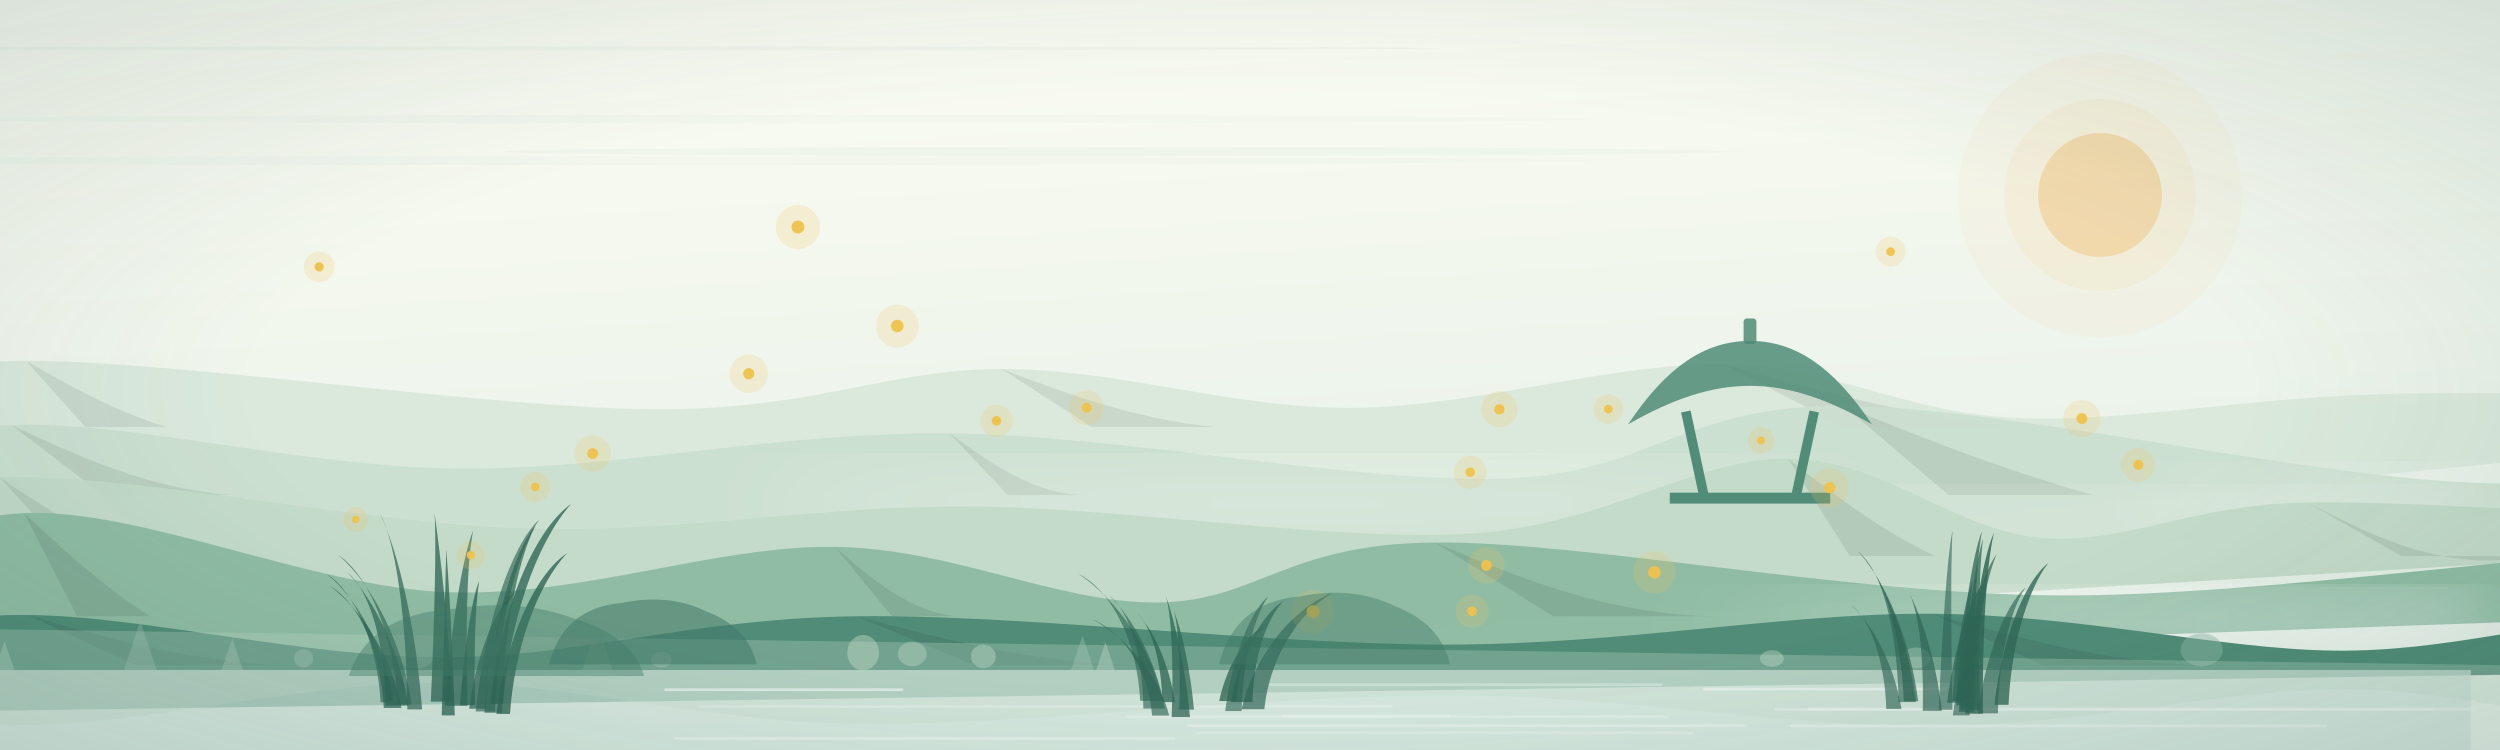
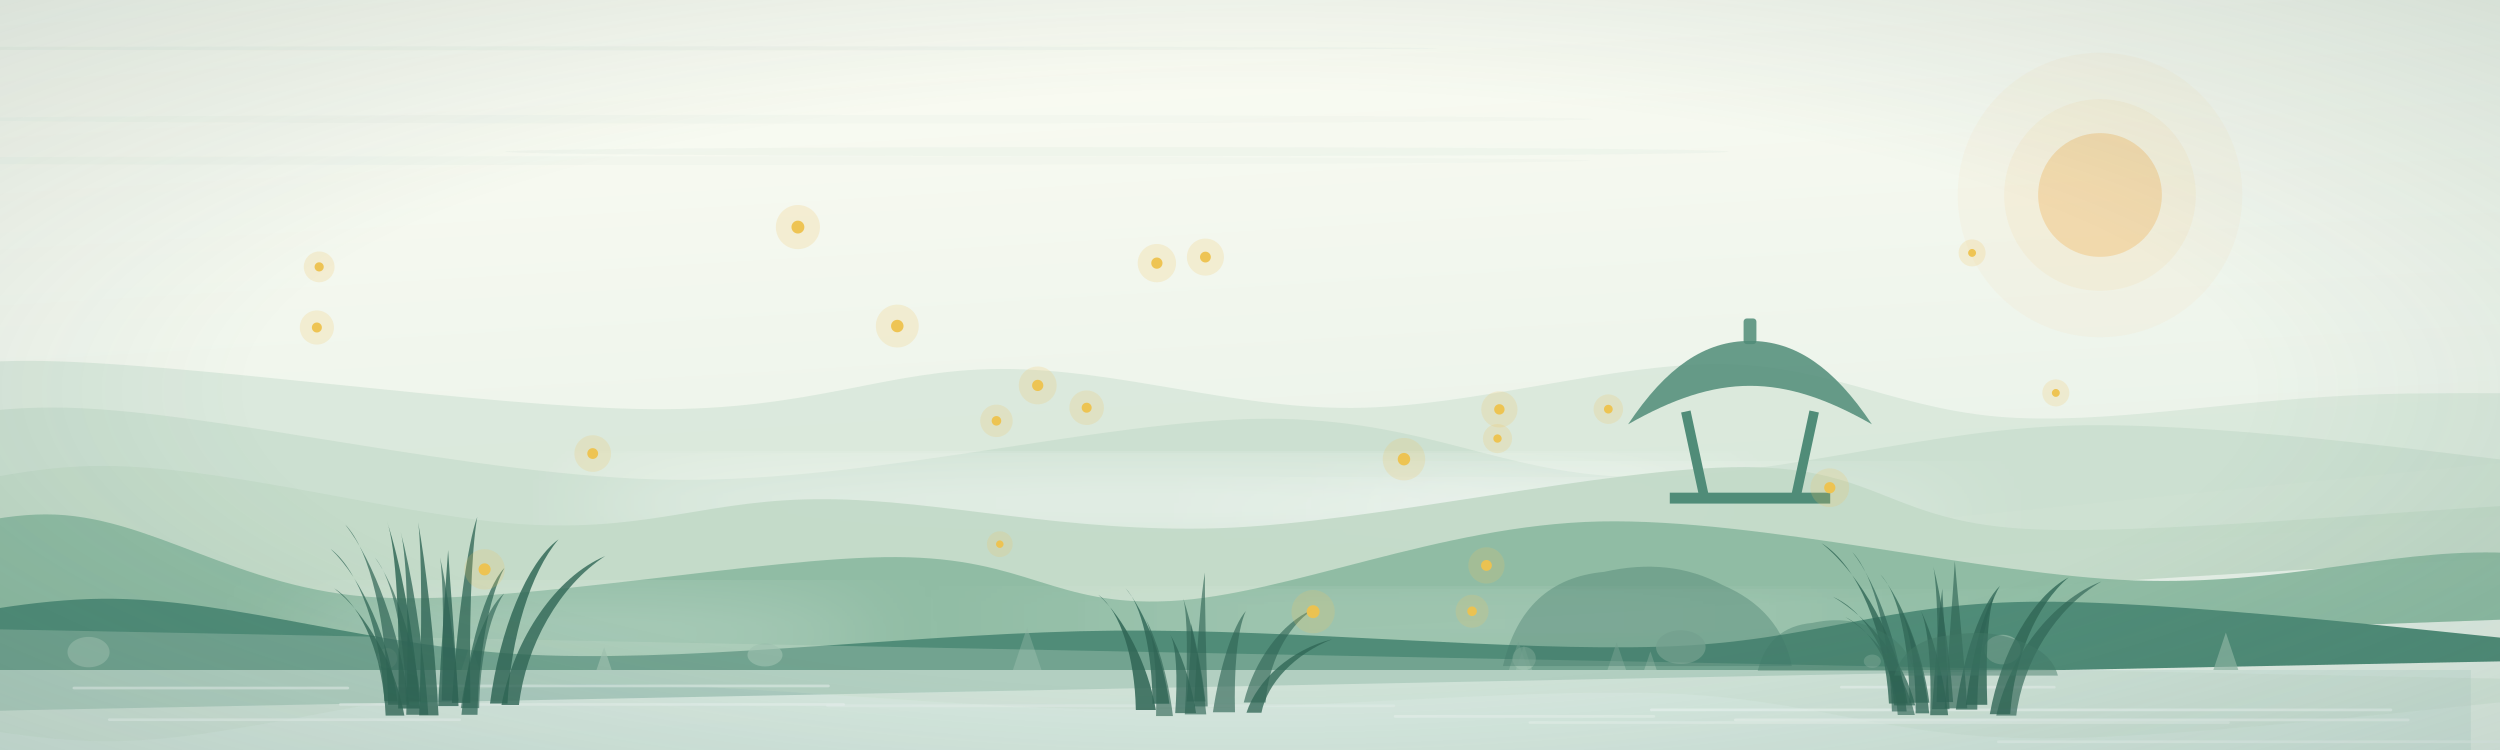
<svg xmlns="http://www.w3.org/2000/svg" viewBox="0 0 1200 360" width="1200" height="360" role="img">
  <defs>
    <linearGradient id="sky" x1="0" y1="0" x2="0.2" y2="1">
      <stop offset="0" stop-color="#FDFDF4" />
      <stop offset="1" stop-color="#E4EFE6" />
    </linearGradient>
    <filter id="soft" x="-40%" y="-70%" width="180%" height="240%">
      <feGaussianBlur stdDeviation="21.6" />
    </filter>
  </defs>
  <rect width="1200" height="360" fill="url(#sky)" />
  <ellipse cx="282.3" cy="77.1" rx="480.8" ry="2.1" fill="#b0cbc2" fill-opacity="0.06" />
  <ellipse cx="365.0" cy="57.2" rx="399.6" ry="2.1" fill="#b0cbc2" fill-opacity="0.07" />
  <ellipse cx="536.1" cy="72.8" rx="293.7" ry="2.2" fill="#b0cbc2" fill-opacity="0.10" />
  <ellipse cx="278.2" cy="23.2" rx="412.2" ry="1.0" fill="#b0cbc2" fill-opacity="0.10" />
  <circle cx="1008.0" cy="93.6" r="68.3" fill="#F2D19B" fill-opacity="0.10" />
  <circle cx="1008.0" cy="93.6" r="46.0" fill="#F2D19B" fill-opacity="0.16" />
  <circle cx="1008.0" cy="93.6" r="29.7" fill="#F2D19B" fill-opacity="0.72" />
  <path d="M-120.0,197.9 C-97.9,193.8 -59.6,173.4 12.5,173.2 C84.6,173.0 234.6,195.8 312.6,196.4 C390.7,197.1 424.7,177.2 480.8,177.1 C536.9,177.0 591.6,196.2 649.3,195.8 C707.1,195.4 774.2,174.0 827.3,174.8 C880.5,175.6 913.4,198.2 968.1,200.6 C1022.9,203.0 1080.3,189.9 1155.9,188.9 C1231.5,187.9 1394.5,191.2 1421.8,194.8 C1449.2,198.3 1337.0,207.7 1320.0,210.3 L0.0,341.1 L-120.0,341.1 Z" fill="#d6e6d9" fill-opacity="0.82" />
-   <path d="M12.5,173.2 C32.8,184.9 54.5,197.3 80.3,205.0 L41.0,205.0 Z" fill="#9eaea3" fill-opacity="0.28" />
-   <path d="M480.8,177.1 C511.7,188.8 544.6,201.2 583.6,205.0 L524.0,205.0 Z" fill="#9eaea3" fill-opacity="0.28" />
-   <path d="M827.3,174.8 C868.9,186.5 913.2,198.9 965.8,205.0 L885.5,205.0 Z" fill="#9eaea3" fill-opacity="0.28" />
-   <path d="M-120.0,239.7 C-99.1,233.8 -51.2,206.6 5.6,204.1 C62.3,201.7 145.5,224.3 220.5,224.9 C295.6,225.6 372.4,207.2 455.8,208.0 C539.3,208.8 649.8,231.9 721.4,229.7 C792.9,227.5 806.1,194.4 885.1,194.8 C964.2,195.2 1112.5,230.5 1195.7,232.0 C1278.9,233.5 1363.6,202.9 1384.3,203.9 C1405.0,205.0 1330.7,232.7 1320.0,238.4 L0.0,341.1 L-120.0,341.1 Z" fill="#cbdfcf" fill-opacity="0.90" />
-   <path d="M5.6,204.1 C36.9,218.7 70.3,234.2 110.0,237.6 L49.4,237.6 Z" fill="#96a99c" fill-opacity="0.31" />
-   <path d="M455.8,208.0 C475.8,222.6 497.0,238.0 522.3,237.6 L483.7,237.6 Z" fill="#96a99c" fill-opacity="0.31" />
-   <path d="M885.1,194.8 C921.0,209.4 959.2,224.9 1004.7,237.6 L935.3,237.6 Z" fill="#96a99c" fill-opacity="0.31" />
-   <path d="M1384.3,203.9 C1410.2,218.5 1437.9,234.0 1470.7,237.6 L1420.6,237.6 Z" fill="#96a99c" fill-opacity="0.31" />
-   <ellipse cx="1271.3" cy="241.7" rx="237.0" ry="8.5" fill="#FFFFFF" fill-opacity="0.64" filter="url(#soft)" />
-   <ellipse cx="1009.2" cy="247.9" rx="184.7" ry="6.4" fill="#FFFFFF" fill-opacity="0.66" filter="url(#soft)" />
-   <ellipse cx="1359.5" cy="246.9" rx="183.7" ry="8.2" fill="#FFFFFF" fill-opacity="0.43" filter="url(#soft)" />
-   <ellipse cx="622.4" cy="241.7" rx="255.3" ry="10.0" fill="#FFFFFF" fill-opacity="0.54" filter="url(#soft)" />
-   <path d="M-120.0,268.1 C-100.0,261.6 -62.1,231.6 -0.1,229.2 C61.8,226.8 174.2,251.3 251.7,253.7 C329.1,256.0 389.0,242.7 464.6,243.1 C540.1,243.5 639.4,260.0 705.1,256.2 C770.7,252.3 812.6,219.9 858.3,220.2 C904.1,220.5 937.9,254.6 979.5,258.1 C1021.0,261.6 1050.8,242.1 1107.4,241.2 C1164.0,240.3 1283.8,249.0 1319.2,252.7 C1354.6,256.4 1319.9,261.6 1320.0,263.4 L0.0,341.1 L-120.0,341.1 Z" fill="#C4DBC9" fill-opacity="0.95" />
-   <path d="M-0.1,229.2 C24.4,245.7 50.6,263.2 81.7,266.9 L34.2,266.9 Z" fill="#91a698" fill-opacity="0.32" />
-   <path d="M858.3,220.2 C879.5,236.7 902.0,254.2 928.8,266.9 L887.9,266.9 Z" fill="#91a698" fill-opacity="0.32" />
-   <path d="M1107.4,241.2 C1139.8,257.7 1174.3,275.2 1215.2,266.9 L1152.7,266.9 Z" fill="#91a698" fill-opacity="0.32" />
-   <path d="M-120.0,298.6 C-98.1,289.9 -44.0,248.7 11.6,246.3 C67.3,243.9 148.9,281.5 213.7,284.2 C278.5,286.9 343.7,261.6 400.7,262.5 C457.6,263.3 507.3,289.5 555.3,289.2 C603.4,288.8 616.8,260.9 688.8,260.4 C760.8,259.8 886.8,285.2 987.4,285.8 C1088.0,286.4 1237.1,262.5 1292.5,264.0 C1348.0,265.4 1315.4,289.4 1320.0,294.5 L0.0,341.1 L-120.0,341.1 Z" fill="#8FBCA3" fill-opacity="0.98" />
-   <path d="M11.6,246.3 C29.8,263.3 49.1,281.3 72.0,295.8 L37.0,295.8 Z" fill="#6c907d" fill-opacity="0.33" />
-   <path d="M400.7,262.5 C420.3,279.5 441.2,297.4 466.1,295.8 L428.1,295.8 Z" fill="#6c907d" fill-opacity="0.33" />
-   <path d="M688.8,260.4 C729.3,277.4 772.5,295.3 823.8,295.8 L745.5,295.8 Z" fill="#6c907d" fill-opacity="0.33" />
-   <path d="M1292.5,264.0 C1324.8,281.0 1359.2,299.0 1400.0,295.8 L1337.7,295.8 Z" fill="#6c907d" fill-opacity="0.33" />
-   <ellipse cx="1086.3" cy="303.2" rx="219.8" ry="9.5" fill="#FFFFFF" fill-opacity="0.38" filter="url(#soft)" />
-   <ellipse cx="1235.4" cy="297.4" rx="281.5" ry="6.5" fill="#FFFFFF" fill-opacity="0.48" filter="url(#soft)" />
-   <ellipse cx="1034.2" cy="296.9" rx="223.5" ry="6.8" fill="#FFFFFF" fill-opacity="0.51" filter="url(#soft)" />
-   <path d="M-120.0,312.6 C-97.8,309.7 -41.9,294.7 13.4,295.2 C68.7,295.6 145.5,315.4 211.8,315.5 C278.1,315.6 330.7,296.8 411.3,295.8 C491.9,294.8 609.4,309.6 695.4,309.4 C781.5,309.2 856.8,294.1 927.6,294.6 C998.5,295.1 1065.6,311.7 1120.7,312.3 C1175.8,313.0 1224.8,296.7 1258.0,298.3 C1291.3,299.9 1309.7,318.2 1320.0,322.2 L0.0,341.1 L-120.0,341.1 Z" fill="#508C78" fill-opacity="1.00" />
-   <path d="M13.4,295.2 C50.1,305.9 89.3,317.3 135.8,319.3 L64.8,319.3 Z" fill="#406f5f" fill-opacity="0.34" />
-   <path d="M411.3,295.8 C451.6,306.6 494.5,317.9 545.4,319.3 L467.6,319.3 Z" fill="#406f5f" fill-opacity="0.34" />
-   <path d="M927.6,294.6 C965.4,305.3 1005.7,316.7 1053.5,319.3 L980.5,319.3 Z" fill="#406f5f" fill-opacity="0.34" />
-   <path d="M1258.0,298.3 C1295.1,309.1 1334.6,320.5 1381.4,319.3 L1309.9,319.3 Z" fill="#406f5f" fill-opacity="0.34" />
-   <path d="M106.4,321.6 L111.5,306.4 L116.5,321.6 Z" fill="#90b7a5" fill-opacity="0.50" />
-   <ellipse cx="414.3" cy="313.3" rx="7.6" ry="8.5" fill="#90b7a5" fill-opacity="0.79" />
-   <ellipse cx="199.6" cy="313.0" rx="9.1" ry="8.1" fill="#90b7a5" fill-opacity="0.55" />
-   <path d="M59.5,321.6 L67.3,298.1 L75.2,321.6 Z" fill="#90b7a5" fill-opacity="0.40" />
-   <ellipse cx="919.8" cy="315.8" rx="6.8" ry="5.0" fill="#90b7a5" fill-opacity="0.62" />
-   <path d="M279.6,321.6 L286.8,300.0 L294.0,321.6 Z" fill="#90b7a5" fill-opacity="0.44" />
-   <ellipse cx="1056.8" cy="311.9" rx="10.1" ry="7.9" fill="#90b7a5" fill-opacity="0.46" />
-   <path d="M526.2,321.6 L530.6,308.2 L535.1,321.6 Z" fill="#90b7a5" fill-opacity="0.69" />
-   <path d="M1206.3,321.6 L1212.7,302.3 L1219.1,321.6 Z" fill="#90b7a5" fill-opacity="0.68" />
-   <ellipse cx="850.5" cy="316.1" rx="5.7" ry="4.0" fill="#90b7a5" fill-opacity="0.75" />
-   <path d="M514.1,321.6 L519.6,305.1 L525.1,321.6 Z" fill="#90b7a5" fill-opacity="0.47" />
-   <path d="M-2.4,321.6 L2.2,307.8 L6.9,321.6 Z" fill="#90b7a5" fill-opacity="0.60" />
-   <ellipse cx="472.0" cy="315.1" rx="6.0" ry="5.6" fill="#90b7a5" fill-opacity="0.69" />
-   <ellipse cx="437.9" cy="313.9" rx="6.9" ry="5.9" fill="#90b7a5" fill-opacity="0.67" />
-   <ellipse cx="317.4" cy="316.7" rx="4.9" ry="3.8" fill="#90b7a5" fill-opacity="0.47" />
-   <ellipse cx="145.7" cy="316.0" rx="4.6" ry="4.4" fill="#90b7a5" fill-opacity="0.46" />
+   <path d="M-120.0,230.6 C-95.8,224.7 -49.1,195.6 24.9,195.6 C99.0,195.5 227.1,229.4 324.3,230.3 C421.4,231.3 530.7,201.2 607.8,201.0 C685.0,200.8 721.3,228.5 787.0,229.0 C852.7,229.6 926.9,204.8 1002.0,204.1 C1077.0,203.5 1184.2,219.2 1237.2,224.9 C1290.2,230.6 1306.2,236.1 1320.0,238.4 L0.0,341.1 L-120.0,341.1 Z" fill="#cbdfcf" fill-opacity="0.90" />
+   <ellipse cx="553.7" cy="241.3" rx="277.0" ry="9.9" fill="#FFFFFF" fill-opacity="0.56" filter="url(#soft)" />
+   <ellipse cx="722.9" cy="246.9" rx="145.8" ry="7.3" fill="#FFFFFF" fill-opacity="0.65" filter="url(#soft)" />
+   <ellipse cx="797.0" cy="245.6" rx="150.7" ry="10.0" fill="#FFFFFF" fill-opacity="0.60" filter="url(#soft)" />
+   <ellipse cx="555.4" cy="241.9" rx="278.9" ry="10.5" fill="#FFFFFF" fill-opacity="0.68" filter="url(#soft)" />
+   <path d="M-120.0,261.6 C-92.8,255.3 -19.1,225.3 43.5,223.7 C106.1,222.1 196.8,249.3 255.6,251.9 C314.4,254.6 341.0,239.3 396.1,239.6 C451.2,239.8 512.4,256.0 586.0,253.5 C659.6,250.9 772.4,224.1 837.5,224.2 C902.7,224.4 907.0,251.3 976.9,254.1 C1046.8,256.9 1199.7,240.0 1256.8,241.0 C1314.0,242.0 1309.5,257.0 1320.0,260.3 L0.0,341.1 L-120.0,341.1 Z" fill="#C4DBC9" fill-opacity="0.95" />
+   <path d="M-120.0,287.4 C-96.4,280.7 -28.4,247.0 21.9,246.9 C72.2,246.8 113.8,283.4 181.9,286.8 C249.9,290.3 367.0,267.1 430.3,267.4 C493.6,267.7 505.5,291.3 561.7,288.5 C618.0,285.6 690.8,252.0 767.9,250.3 C845.0,248.7 952.7,276.1 1024.4,278.6 C1096.0,281.1 1143.8,264.2 1197.9,265.2 C1251.9,266.3 1328.3,280.3 1348.7,285.0 C1369.0,289.6 1324.8,291.7 1320.0,293.1 L0.0,341.1 L-120.0,341.1 Z" fill="#8FBCA3" fill-opacity="0.98" />
+   <ellipse cx="278.3" cy="304.3" rx="144.7" ry="10.6" fill="#FFFFFF" fill-opacity="0.50" filter="url(#soft)" />
+   <ellipse cx="751.9" cy="296.9" rx="224.5" ry="5.9" fill="#FFFFFF" fill-opacity="0.39" filter="url(#soft)" />
+   <ellipse cx="675.2" cy="296.3" rx="216.3" ry="6.1" fill="#FFFFFF" fill-opacity="0.52" filter="url(#soft)" />
+   <path d="M-120.0,319.0 C-91.9,313.7 -15.1,288.2 48.6,287.4 C112.4,286.7 181.3,312.1 262.3,314.6 C343.4,317.2 445.7,303.5 534.9,302.7 C624.1,302.0 723.3,312.7 797.7,310.4 C872.2,308.0 904.5,288.6 981.6,288.8 C1058.6,289.0 1203.6,307.5 1260.0,311.8 C1316.5,316.2 1310.0,314.6 1320.0,315.1 L0.0,341.1 L-120.0,341.1 Z" fill="#508C78" fill-opacity="1.00" />
+   <path d="M221.5,321.6 L225.8,308.8 L230.1,321.6 Z" fill="#90b7a5" fill-opacity="0.53" />
+   <path d="M486.2,321.6 L493.0,301.1 L499.9,321.6 Z" fill="#90b7a5" fill-opacity="0.43" />
+   <ellipse cx="185.8" cy="316.0" rx="4.8" ry="4.9" fill="#90b7a5" fill-opacity="0.63" />
+   <ellipse cx="806.8" cy="310.6" rx="11.9" ry="8.1" fill="#90b7a5" fill-opacity="0.72" />
+   <path d="M286.3,321.6 L290.0,310.6 L293.6,321.6 Z" fill="#90b7a5" fill-opacity="0.69" />
+   <ellipse cx="367.2" cy="314.4" rx="8.4" ry="5.5" fill="#90b7a5" fill-opacity="0.61" />
+   <ellipse cx="961.2" cy="311.8" rx="8.7" ry="7.1" fill="#90b7a5" fill-opacity="0.77" />
+   <ellipse cx="898.7" cy="317.4" rx="4.1" ry="3.2" fill="#90b7a5" fill-opacity="0.65" />
+   <path d="M1203.3,321.6 L1208.1,307.2 L1212.9,321.6 Z" fill="#90b7a5" fill-opacity="0.70" />
+   <ellipse cx="731.6" cy="316.1" rx="5.6" ry="5.6" fill="#90b7a5" fill-opacity="0.65" />
+   <path d="M789.2,321.6 L792.2,312.7 L795.2,321.6 Z" fill="#90b7a5" fill-opacity="0.68" />
+   <ellipse cx="42.5" cy="313.0" rx="10.1" ry="7.3" fill="#90b7a5" fill-opacity="0.61" />
+   <path d="M1062.4,321.6 L1068.4,303.6 L1074.4,321.6 Z" fill="#90b7a5" fill-opacity="0.71" />
+   <path d="M771.6,321.6 L776.0,308.3 L780.5,321.6 Z" fill="#90b7a5" fill-opacity="0.56" />
+   <path d="M727.6,321.6 L731.5,309.9 L735.4,321.6 Z" fill="#90b7a5" fill-opacity="0.49" />
+   <path d="M724.3,321.6 L728.8,307.8 L733.4,321.6 Z" fill="#90b7a5" fill-opacity="0.49" />
  <rect x="-24.0" y="321.6" width="1210" height="48.4" fill="#CFE2DA" fill-opacity="0.72" />
  <g transform="translate(0,643.2) scale(1,-1)" opacity="0.30">
-     <path d="M-120.0,312.6 C-97.8,309.7 -41.9,294.7 13.4,295.2 C68.7,295.6 145.5,315.4 211.8,315.5 C278.1,315.6 330.7,296.8 411.3,295.8 C491.9,294.8 609.4,309.6 695.4,309.4 C781.5,309.2 856.8,294.1 927.6,294.6 C998.5,295.1 1065.6,311.7 1120.7,312.3 C1175.8,313.0 1224.8,296.7 1258.0,298.3 C1291.3,299.9 1309.7,318.2 1320.0,322.2 L0.0,341.1 L-120.0,341.1 Z" fill="#C4DBC9" />
+     <path d="M-120.0,319.0 C-91.9,313.7 -15.1,288.2 48.6,287.4 C112.4,286.7 181.3,312.1 262.3,314.6 C343.4,317.2 445.7,303.5 534.9,302.7 C624.1,302.0 723.3,312.7 797.7,310.4 C872.2,308.0 904.5,288.6 981.6,288.8 C1058.6,289.0 1203.6,307.5 1260.0,311.8 C1316.5,316.2 1310.0,314.6 1320.0,315.1 L0.0,341.1 L-120.0,341.1 Z" fill="#C4DBC9" />
  </g>
-   <rect x="569.8" y="347.7" width="267.8" height="1.3" rx="0.7" fill="#e9f2ee" fill-opacity="0.65" />
-   <rect x="323.5" y="353.8" width="240.8" height="1.3" rx="0.7" fill="#e9f2ee" fill-opacity="0.63" />
-   <rect x="318.8" y="330.4" width="114.8" height="1.3" rx="0.7" fill="#e9f2ee" fill-opacity="0.72" />
-   <rect x="609.0" y="328.0" width="189.2" height="1.3" rx="0.7" fill="#e9f2ee" fill-opacity="0.41" />
-   <rect x="540.9" y="343.4" width="260.3" height="1.3" rx="0.7" fill="#e9f2ee" fill-opacity="0.52" />
-   <rect x="851.5" y="339.9" width="317.4" height="1.3" rx="0.7" fill="#e9f2ee" fill-opacity="0.49" />
-   <rect x="335.4" y="338.5" width="333.2" height="1.3" rx="0.7" fill="#e9f2ee" fill-opacity="0.39" />
-   <rect x="859.4" y="347.8" width="257.4" height="1.3" rx="0.7" fill="#e9f2ee" fill-opacity="0.64" />
-   <rect x="817.2" y="330.1" width="117.6" height="1.3" rx="0.7" fill="#e9f2ee" fill-opacity="0.73" />
-   <rect x="867.6" y="339.7" width="319.9" height="1.3" rx="0.7" fill="#e9f2ee" fill-opacity="0.59" />
-   <rect x="573.7" y="351.1" width="239.4" height="1.3" rx="0.7" fill="#e9f2ee" fill-opacity="0.41" />
-   <rect x="614.8" y="342.9" width="81.6" height="1.3" rx="0.7" fill="#e9f2ee" fill-opacity="0.54" />
+   <rect x="51.8" y="344.8" width="169.5" height="1.3" rx="0.7" fill="#e9f2ee" fill-opacity="0.64" />
+   <rect x="832.3" y="344.9" width="324.3" height="1.3" rx="0.7" fill="#e9f2ee" fill-opacity="0.69" />
+   <rect x="34.8" y="329.6" width="132.8" height="1.3" rx="0.7" fill="#e9f2ee" fill-opacity="0.58" />
+   <rect x="792.0" y="340.1" width="356.3" height="1.3" rx="0.7" fill="#e9f2ee" fill-opacity="0.73" />
+   <rect x="186.7" y="328.6" width="211.6" height="1.3" rx="0.7" fill="#e9f2ee" fill-opacity="0.52" />
+   <rect x="396.5" y="338.1" width="273.2" height="1.3" rx="0.7" fill="#e9f2ee" fill-opacity="0.36" />
+   <rect x="958.6" y="355.4" width="281.2" height="1.3" rx="0.7" fill="#e9f2ee" fill-opacity="0.58" />
+   <rect x="733.7" y="346.2" width="336.6" height="1.3" rx="0.7" fill="#e9f2ee" fill-opacity="0.48" />
+   <rect x="669.0" y="343.2" width="125.5" height="1.3" rx="0.7" fill="#e9f2ee" fill-opacity="0.48" />
+   <rect x="883.2" y="329.2" width="103.5" height="1.3" rx="0.7" fill="#e9f2ee" fill-opacity="0.60" />
+   <rect x="162.7" y="337.5" width="242.9" height="1.3" rx="0.7" fill="#e9f2ee" fill-opacity="0.57" />
  <g transform="translate(840.0,216.0) scale(1.54)" fill="#508C78" fill-opacity="0.85">
    <path d="M-38,-8 C-26,-26 -14,-34 0,-34 C14,-34 26,-26 38,-8 C24,-16 12,-20 0,-20 C-12,-20 -24,-16 -38,-8 Z" />
    <rect x="-2" y="-41" width="4" height="8" rx="1" />
    <path d="M-20,-12 L-14,16" stroke="#508C78" stroke-width="3" />
    <path d="M20,-12 L14,16" stroke="#508C78" stroke-width="3" />
    <path d="M-25,15 L25,15" stroke="#508C78" stroke-width="3.4" />
  </g>
-   <path d="M184.2,339.8 C182.9,313.4 172.6,289.5 158.4,281.3 C174.2,293.0 188.4,316.4 192.7,339.8 Z" fill="#2F6555" fill-opacity="0.74" />
-   <path d="M238.3,342.7 C242.7,308.0 256.1,276.3 272.2,265.5 C257.7,281.0 246.9,311.8 244.8,342.7 Z" fill="#2F6555" fill-opacity="0.80" />
-   <path d="M213.5,338.8 C216.5,301.0 222.2,266.5 227.1,254.7 C223.8,271.6 223.6,305.2 224.4,338.8 Z" fill="#2F6555" fill-opacity="0.72" />
-   <path d="M232.5,342.1 C236.2,301.8 246.1,265.0 257.0,252.4 C247.7,270.3 241.7,306.2 241.0,342.1 Z" fill="#2F6555" fill-opacity="0.70" />
-   <path d="M220.8,338.5 C222.8,311.7 226.4,287.2 230.0,278.9 C228.0,290.8 227.5,314.6 228.0,338.5 Z" fill="#2F6555" fill-opacity="0.80" />
-   <path d="M195.5,340.5 C195.3,298.1 189.9,259.5 182.3,246.3 C191.5,265.2 199.8,302.8 202.6,340.5 Z" fill="#2F6555" fill-opacity="0.71" />
-   <path d="M182.7,337.1 C181.1,309.4 170.5,284.1 156.8,275.5 C172.1,287.8 185.2,312.5 189.0,337.1 Z" fill="#2F6555" fill-opacity="0.66" />
-   <path d="M228.3,341.5 C232.7,300.1 245.1,262.3 258.8,249.4 C246.7,267.9 238.8,304.7 237.6,341.5 Z" fill="#2F6555" fill-opacity="0.63" />
-   <path d="M206.8,336.8 C208.6,296.1 209.5,259.0 208.6,246.4 C211.1,264.4 215.4,300.6 217.3,336.8 Z" fill="#2F6555" fill-opacity="0.76" />
-   <path d="M212.0,343.4 C213.2,307.5 213.9,274.9 214.2,263.7 C215.5,279.6 217.3,311.5 218.3,343.4 Z" fill="#2F6555" fill-opacity="0.78" />
-   <path d="M191.0,338.2 C189.1,305.9 177.5,276.5 162.4,266.4 C179.1,280.8 193.4,309.5 197.6,338.2 Z" fill="#2F6555" fill-opacity="0.64" />
-   <path d="M225.2,340.2 C228.6,314.7 237.6,291.5 247.5,283.6 C239.2,294.9 234.0,317.5 233.4,340.2 Z" fill="#2F6555" fill-opacity="0.72" />
-   <path d="M185.1,338.7 C184.9,309.9 177.8,283.7 166.7,274.7 C179.4,287.5 192.0,313.1 196.1,338.7 Z" fill="#2F6555" fill-opacity="0.71" />
-   <path d="M235.3,337.9 C240.1,294.6 255.5,255.2 274.2,241.8 C257.1,261.0 244.2,299.5 241.5,337.9 Z" fill="#2F6555" fill-opacity="0.78" />
-   <path d="M949.3,342.4 C953.1,315.1 962.5,290.3 972.4,281.8 C964.1,293.9 959.4,318.2 959.0,342.4 Z" fill="#2F6555" fill-opacity="0.64" />
-   <path d="M937.4,343.4 C940.1,321.7 946.1,301.9 952.5,295.1 C947.7,304.8 945.3,324.1 945.4,343.4 Z" fill="#2F6555" fill-opacity="0.64" />
-   <path d="M922.9,341.2 C923.6,315.2 920.8,291.6 915.7,283.5 C922.4,295.1 929.5,318.1 932.1,341.2 Z" fill="#2F6555" fill-opacity="0.68" />
-   <path d="M930.6,340.7 C932.3,302.0 934.7,266.7 937.2,254.6 C936.3,271.8 936.5,306.3 937.2,340.7 Z" fill="#2F6555" fill-opacity="0.61" />
-   <path d="M937.0,336.5 C939.2,310.6 943.3,286.9 947.0,278.8 C944.9,290.4 944.5,313.4 945.1,336.5 Z" fill="#2F6555" fill-opacity="0.68" />
-   <path d="M939.0,338.6 C941.6,300.9 946.6,266.5 951.4,254.8 C948.2,271.6 947.2,305.1 947.8,338.6 Z" fill="#2F6555" fill-opacity="0.75" />
-   <path d="M934.6,337.3 C937.9,311.6 945.0,288.2 951.7,280.2 C946.6,291.6 944.8,314.4 945.2,337.3 Z" fill="#2F6555" fill-opacity="0.72" />
-   <path d="M940.2,341.7 C943.1,307.6 950.3,276.6 958.4,266.0 C951.9,281.2 947.8,311.4 947.4,341.7 Z" fill="#2F6555" fill-opacity="0.70" />
-   <path d="M905.4,340.3 C904.8,317.8 897.9,297.3 888.5,290.3 C899.5,300.3 909.5,320.3 912.7,340.3 Z" fill="#2F6555" fill-opacity="0.64" />
-   <path d="M940.9,340.8 C943.4,303.8 948.0,270.0 951.9,258.5 C949.6,275.0 949.7,307.9 950.5,340.8 Z" fill="#2F6555" fill-opacity="0.72" />
-   <path d="M911.3,337.0 C910.9,306.4 904.6,278.4 895.4,268.8 C906.2,282.5 916.3,309.8 919.6,337.0 Z" fill="#2F6555" fill-opacity="0.63" />
-   <path d="M957.3,338.3 C960.9,307.6 971.2,279.7 983.2,270.2 C972.8,283.8 965.3,311.0 964.1,338.3 Z" fill="#2F6555" fill-opacity="0.77" />
-   <path d="M943.3,342.6 C946.0,303.5 951.5,267.9 957.1,255.7 C953.1,273.1 951.5,307.8 951.8,342.6 Z" fill="#2F6555" fill-opacity="0.83" />
-   <path d="M913.8,336.6 C912.7,304.2 903.7,274.7 891.8,264.6 C905.3,279.0 917.1,307.8 920.7,336.6 Z" fill="#2F6555" fill-opacity="0.70" />
-   <path d="M547.3,336.4 C545.9,308.9 534.4,284.0 517.6,275.4 C536.0,287.6 553.1,312.0 558.2,336.4 Z" fill="#2F6555" fill-opacity="0.62" />
-   <path d="M588.1,341.3 C591.4,316.5 599.6,293.9 608.8,286.2 C601.2,297.2 596.5,319.3 596.0,341.3 Z" fill="#2F6555" fill-opacity="0.63" />
-   <path d="M595.9,340.4 C602.0,315.2 619.8,292.3 639.8,284.4 C621.4,295.6 609.1,318.0 606.9,340.4 Z" fill="#2F6555" fill-opacity="0.69" />
-   <path d="M585.2,336.5 C588.7,320.0 597.7,304.9 607.7,299.8 C599.3,307.1 594.1,321.8 593.5,336.5 Z" fill="#2F6555" fill-opacity="0.77" />
-   <path d="M557.9,337.0 C557.6,317.8 552.5,300.2 545.7,294.2 C554.1,302.8 561.5,319.9 563.9,337.0 Z" fill="#2F6555" fill-opacity="0.77" />
-   <path d="M562.4,344.2 C563.4,317.8 562.3,293.8 559.4,285.7 C563.9,297.4 569.1,320.8 571.2,344.2 Z" fill="#2F6555" fill-opacity="0.75" />
-   <path d="M590.8,337.0 C594.9,315.1 605.3,295.1 616.2,288.3 C606.9,298.0 601.7,317.5 601.2,337.0 Z" fill="#2F6555" fill-opacity="0.80" />
-   <path d="M566.0,340.6 C566.8,319.1 565.6,299.5 563.3,292.8 C567.2,302.3 571.4,321.5 573.1,340.6 Z" fill="#2F6555" fill-opacity="0.72" />
-   <path d="M548.8,340.1 C548.7,315.7 542.4,293.4 532.4,285.8 C544.0,296.7 555.4,318.4 559.1,340.1 Z" fill="#2F6555" fill-opacity="0.63" />
-   <path d="M553.0,343.5 C551.4,322.7 539.9,303.7 524.3,297.2 C541.5,306.5 556.7,325.0 561.2,343.5 Z" fill="#2F6555" fill-opacity="0.64" />
+   <path d="M221.5,343.1 C224.7,311.4 232.9,282.5 242.1,272.6 C234.5,286.7 229.7,314.9 229.2,343.1 Z" fill="#2F6555" fill-opacity="0.72" />
+   <path d="M201.2,343.4 C202.6,301.7 202.5,263.7 200.7,250.7 C204.1,269.2 208.6,306.3 210.5,343.4 Z" fill="#2F6555" fill-opacity="0.79" />
+   <path d="M191.1,340.1 C192.1,299.6 190.2,262.7 185.7,250.1 C191.8,268.1 199.0,304.1 201.6,340.1 Z" fill="#2F6555" fill-opacity="0.82" />
+   <path d="M216.9,337.4 C219.5,297.2 224.4,260.6 229.1,248.1 C226.0,265.9 225.2,301.7 225.8,337.4 Z" fill="#2F6555" fill-opacity="0.76" />
+   <path d="M184.5,336.6 C182.9,303.7 172.4,273.7 158.7,263.5 C174.0,278.1 186.9,307.3 190.8,336.6 Z" fill="#2F6555" fill-opacity="0.72" />
+   <path d="M210.3,338.9 C212.2,305.2 214.3,274.5 215.1,264.0 C215.9,279.0 218.6,309.0 220.1,338.9 Z" fill="#2F6555" fill-opacity="0.80" />
+   <path d="M186.3,338.3 C185.7,299.3 177.7,263.9 165.7,251.8 C179.3,269.1 192.3,303.7 196.4,338.3 Z" fill="#2F6555" fill-opacity="0.69" />
+   <path d="M240.7,338.4 C246.9,306.2 266.9,276.9 290.5,266.9 C268.5,281.2 252.4,309.8 249.1,338.4 Z" fill="#2F6555" fill-opacity="0.79" />
+   <path d="M212.0,336.3 C213.1,305.3 212.8,277.1 211.2,267.5 C214.4,281.2 218.4,308.8 220.1,336.3 Z" fill="#2F6555" fill-opacity="0.68" />
+   <path d="M195.0,343.1 C196.3,303.6 195.5,267.6 192.3,255.3 C197.1,272.9 203.2,308.0 205.6,343.1 Z" fill="#2F6555" fill-opacity="0.74" />
+   <path d="M194.8,336.7 C194.4,305.6 188.4,277.4 180.0,267.7 C190.0,281.5 199.1,309.1 202.1,336.7 Z" fill="#2F6555" fill-opacity="0.64" />
+   <path d="M185.1,343.5 C184.0,316.0 174.2,290.9 160.4,282.4 C175.8,294.6 189.8,319.0 194.1,343.5 Z" fill="#2F6555" fill-opacity="0.77" />
+   <path d="M221.2,339.9 C224.6,315.1 233.0,292.5 242.0,284.8 C234.6,295.8 230.3,317.8 230.0,339.9 Z" fill="#2F6555" fill-opacity="0.63" />
+   <path d="M235.2,337.7 C239.8,302.2 253.0,269.9 268.1,258.9 C254.6,274.7 245.2,306.2 243.6,337.7 Z" fill="#2F6555" fill-opacity="0.82" />
+   <path d="M908.1,341.5 C907.3,307.1 899.6,275.7 889.1,265.0 C901.2,280.3 911.9,310.9 915.2,341.5 Z" fill="#2F6555" fill-opacity="0.67" />
+   <path d="M909.2,338.6 C907.8,315.2 896.3,293.8 879.9,286.5 C897.9,297.0 914.3,317.8 919.3,338.6 Z" fill="#2F6555" fill-opacity="0.73" />
+   <path d="M929.6,337.0 C930.6,307.8 929.9,281.1 928.0,272.0 C931.5,285.0 935.7,311.0 937.5,337.0 Z" fill="#2F6555" fill-opacity="0.69" />
+   <path d="M958.2,343.5 C964.7,314.6 985.1,288.2 1008.7,279.1 C986.7,292.0 970.9,317.8 967.8,343.5 Z" fill="#2F6555" fill-opacity="0.66" />
+   <path d="M906.7,337.7 C904.8,303.1 891.9,271.5 874.3,260.7 C893.5,276.1 910.6,306.9 915.7,337.7 Z" fill="#2F6555" fill-opacity="0.79" />
+   <path d="M943.6,338.3 C946.5,314.9 952.1,293.5 957.0,286.3 C953.7,296.7 953.2,317.5 953.9,338.3 Z" fill="#2F6555" fill-opacity="0.82" />
+   <path d="M926.5,343.3 C927.3,320.4 925.4,299.5 921.6,292.4 C927.0,302.5 932.9,322.9 935.1,343.3 Z" fill="#2F6555" fill-opacity="0.76" />
+   <path d="M938.8,340.6 C942.5,313.9 951.2,289.6 960.0,281.2 C952.8,293.1 949.2,316.9 949.1,340.6 Z" fill="#2F6555" fill-opacity="0.75" />
+   <path d="M910.9,343.2 C909.6,322.1 899.6,302.8 885.8,296.2 C901.2,305.6 914.9,324.4 919.1,343.2 Z" fill="#2F6555" fill-opacity="0.62" />
+   <path d="M927.4,340.4 C929.2,314.4 931.1,290.7 932.3,282.6 C932.7,294.1 934.6,317.3 935.8,340.4 Z" fill="#2F6555" fill-opacity="0.68" />
+   <path d="M933.4,340.0 C935.6,308.2 937.8,279.2 938.3,269.3 C939.4,283.4 942.6,311.7 944.3,340.0 Z" fill="#2F6555" fill-opacity="0.64" />
+   <path d="M955.1,342.8 C960.4,313.2 975.7,286.3 993.0,277.1 C977.3,290.3 966.7,316.5 964.9,342.8 Z" fill="#2F6555" fill-opacity="0.77" />
+   <path d="M916.5,337.3 C916.6,309.7 911.2,284.5 902.7,275.9 C912.8,288.2 922.8,312.7 926.1,337.3 Z" fill="#2F6555" fill-opacity="0.73" />
+   <path d="M919.5,342.4 C919.7,319.6 916.3,298.8 911.5,291.7 C917.9,301.8 923.9,322.1 926.0,342.4 Z" fill="#2F6555" fill-opacity="0.75" />
+   <path d="M582.2,341.9 C585.4,320.0 592.0,300.1 598.0,293.3 C593.6,303.0 592.3,322.5 592.8,341.9 Z" fill="#2F6555" fill-opacity="0.64" />
+   <path d="M569.6,336.7 C571.2,319.8 572.1,304.4 571.6,299.1 C573.7,306.6 577.0,321.7 578.6,336.7 Z" fill="#2F6555" fill-opacity="0.67" />
+   <path d="M553.2,337.8 C553.1,312.8 547.9,290.0 540.2,282.3 C549.5,293.4 558.3,315.6 561.3,337.8 Z" fill="#2F6555" fill-opacity="0.80" />
+   <path d="M573.1,339.1 C574.6,310.1 576.6,283.8 578.4,274.8 C578.2,287.6 578.9,313.3 579.7,339.1 Z" fill="#2F6555" fill-opacity="0.62" />
+   <path d="M554.9,343.7 C555.6,322.7 553.5,303.6 549.8,297.0 C555.1,306.4 560.8,325.0 563.0,343.7 Z" fill="#2F6555" fill-opacity="0.62" />
+   <path d="M598.3,342.1 C603.5,326.2 619.9,311.7 639.5,306.8 C621.5,313.9 608.2,328.0 605.5,342.1 Z" fill="#2F6555" fill-opacity="0.76" />
+   <path d="M564.1,342.3 C565.4,325.3 564.6,309.7 561.6,304.4 C566.2,312.0 571.9,327.1 574.1,342.3 Z" fill="#2F6555" fill-opacity="0.74" />
+   <path d="M597.0,337.2 C601.9,317.1 615.4,298.8 630.1,292.6 C617.0,301.5 608.7,319.4 607.5,337.2 Z" fill="#2F6555" fill-opacity="0.62" />
+   <path d="M568.7,342.9 C570.2,317.8 570.1,294.9 567.9,287.1 C571.7,298.3 576.9,320.6 579.0,342.9 Z" fill="#2F6555" fill-opacity="0.64" />
+   <path d="M545.2,340.8 C544.8,315.9 537.8,293.3 527.2,285.5 C539.4,296.6 551.1,318.7 554.8,340.8 Z" fill="#2F6555" fill-opacity="0.85" />
+   <circle cx="673.9" cy="220.4" r="10.2" fill="#F0C761" fill-opacity="0.20" />
+   <circle cx="673.9" cy="220.4" r="3.0" fill="#EFC24E" fill-opacity="0.95" />
+   <circle cx="555.3" cy="126.3" r="9.2" fill="#F0C761" fill-opacity="0.20" />
+   <circle cx="555.3" cy="126.3" r="2.7" fill="#EFC24E" fill-opacity="0.95" />
+   <circle cx="232.6" cy="273.3" r="9.7" fill="#F0C761" fill-opacity="0.20" />
+   <circle cx="232.6" cy="273.3" r="2.9" fill="#EFC24E" fill-opacity="0.95" />
+   <circle cx="498.1" cy="185.0" r="9.1" fill="#F0C761" fill-opacity="0.20" />
+   <circle cx="498.1" cy="185.0" r="2.7" fill="#EFC24E" fill-opacity="0.95" />
+   <circle cx="718.8" cy="210.5" r="7.0" fill="#F0C761" fill-opacity="0.20" />
+   <circle cx="718.8" cy="210.5" r="2.0" fill="#EFC24E" fill-opacity="0.95" />
+   <circle cx="578.6" cy="123.4" r="8.9" fill="#F0C761" fill-opacity="0.20" />
+   <circle cx="578.6" cy="123.4" r="2.6" fill="#EFC24E" fill-opacity="0.95" />
+   <circle cx="152.1" cy="157.2" r="8.2" fill="#F0C761" fill-opacity="0.20" />
+   <circle cx="152.1" cy="157.2" r="2.4" fill="#EFC24E" fill-opacity="0.95" />
+   <circle cx="946.6" cy="121.4" r="6.5" fill="#F0C761" fill-opacity="0.20" />
+   <circle cx="946.6" cy="121.4" r="1.9" fill="#EFC24E" fill-opacity="0.95" />
+   <circle cx="479.9" cy="261.2" r="6.2" fill="#F0C761" fill-opacity="0.20" />
+   <circle cx="479.9" cy="261.2" r="1.8" fill="#EFC24E" fill-opacity="0.95" />
+   <circle cx="986.8" cy="188.6" r="6.5" fill="#F0C761" fill-opacity="0.20" />
+   <circle cx="986.8" cy="188.6" r="1.9" fill="#EFC24E" fill-opacity="0.95" />
  <circle cx="521.6" cy="195.7" r="8.3" fill="#F0C761" fill-opacity="0.20" />
  <circle cx="521.6" cy="195.7" r="2.4" fill="#EFC24E" fill-opacity="0.95" />
  <circle cx="630.3" cy="293.6" r="10.4" fill="#F0C761" fill-opacity="0.20" />
  <circle cx="630.3" cy="293.6" r="3.1" fill="#EFC24E" fill-opacity="0.95" />
  <circle cx="284.5" cy="217.7" r="8.8" fill="#F0C761" fill-opacity="0.20" />
  <circle cx="284.5" cy="217.7" r="2.6" fill="#EFC24E" fill-opacity="0.95" />
  <circle cx="713.5" cy="271.4" r="8.7" fill="#F0C761" fill-opacity="0.20" />
  <circle cx="713.5" cy="271.4" r="2.6" fill="#EFC24E" fill-opacity="0.95" />
  <circle cx="706.6" cy="293.4" r="7.9" fill="#F0C761" fill-opacity="0.20" />
  <circle cx="706.6" cy="293.4" r="2.3" fill="#EFC24E" fill-opacity="0.95" />
  <circle cx="772.0" cy="196.4" r="7.1" fill="#F0C761" fill-opacity="0.20" />
  <circle cx="772.0" cy="196.4" r="2.1" fill="#EFC24E" fill-opacity="0.95" />
  <circle cx="478.3" cy="202.0" r="7.8" fill="#F0C761" fill-opacity="0.20" />
  <circle cx="478.3" cy="202.0" r="2.3" fill="#EFC24E" fill-opacity="0.95" />
  <circle cx="719.7" cy="196.5" r="8.7" fill="#F0C761" fill-opacity="0.20" />
  <circle cx="719.7" cy="196.5" r="2.5" fill="#EFC24E" fill-opacity="0.95" />
  <circle cx="153.2" cy="128.1" r="7.4" fill="#F0C761" fill-opacity="0.20" />
  <circle cx="153.2" cy="128.1" r="2.2" fill="#EFC24E" fill-opacity="0.95" />
  <circle cx="383.0" cy="109.0" r="10.6" fill="#F0C761" fill-opacity="0.20" />
  <circle cx="383.0" cy="109.0" r="3.1" fill="#EFC24E" fill-opacity="0.95" />
  <circle cx="430.7" cy="156.5" r="10.3" fill="#F0C761" fill-opacity="0.20" />
  <circle cx="430.7" cy="156.5" r="3.0" fill="#EFC24E" fill-opacity="0.95" />
  <circle cx="878.3" cy="234.1" r="9.3" fill="#F0C761" fill-opacity="0.20" />
  <circle cx="878.3" cy="234.1" r="2.7" fill="#EFC24E" fill-opacity="0.95" />
-   <circle cx="907.5" cy="120.8" r="7.2" fill="#F0C761" fill-opacity="0.20" />
-   <circle cx="907.5" cy="120.8" r="2.1" fill="#EFC24E" fill-opacity="0.95" />
-   <circle cx="359.4" cy="179.4" r="9.2" fill="#F0C761" fill-opacity="0.20" />
-   <circle cx="359.4" cy="179.4" r="2.7" fill="#EFC24E" fill-opacity="0.95" />
-   <circle cx="794.1" cy="274.7" r="10.1" fill="#F0C761" fill-opacity="0.20" />
-   <circle cx="794.1" cy="274.7" r="3.0" fill="#EFC24E" fill-opacity="0.95" />
-   <circle cx="170.8" cy="249.3" r="6.0" fill="#F0C761" fill-opacity="0.20" />
-   <circle cx="170.8" cy="249.3" r="1.8" fill="#EFC24E" fill-opacity="0.95" />
-   <circle cx="845.3" cy="211.4" r="6.4" fill="#F0C761" fill-opacity="0.20" />
-   <circle cx="845.3" cy="211.4" r="1.9" fill="#EFC24E" fill-opacity="0.95" />
-   <circle cx="226.0" cy="266.5" r="6.8" fill="#F0C761" fill-opacity="0.20" />
-   <circle cx="226.0" cy="266.5" r="2.0" fill="#EFC24E" fill-opacity="0.95" />
-   <circle cx="999.3" cy="200.9" r="8.9" fill="#F0C761" fill-opacity="0.20" />
-   <circle cx="999.3" cy="200.9" r="2.6" fill="#EFC24E" fill-opacity="0.95" />
-   <circle cx="705.7" cy="226.7" r="7.9" fill="#F0C761" fill-opacity="0.20" />
-   <circle cx="705.7" cy="226.7" r="2.3" fill="#EFC24E" fill-opacity="0.95" />
-   <circle cx="256.9" cy="233.7" r="7.3" fill="#F0C761" fill-opacity="0.20" />
-   <circle cx="256.9" cy="233.7" r="2.1" fill="#EFC24E" fill-opacity="0.95" />
-   <circle cx="1026.4" cy="223.1" r="8.1" fill="#F0C761" fill-opacity="0.20" />
-   <circle cx="1026.4" cy="223.1" r="2.4" fill="#EFC24E" fill-opacity="0.95" />
-   <path d="M263.5,318.9 Q270.5,291.8 298.4,289.4 Q321.3,284.7 339.3,293.6 Q359.2,301.2 363.2,318.9 Z" fill="#417968" fill-opacity="0.54" />
-   <path d="M167.4,324.5 Q177.3,294.9 217.0,292.3 Q249.6,287.2 275.2,296.8 Q303.6,305.2 309.2,324.5 Z" fill="#417968" fill-opacity="0.42" />
-   <path d="M585.1,318.9 Q592.8,288.9 623.9,286.3 Q649.4,281.1 669.4,290.9 Q691.6,299.3 696.0,318.9 Z" fill="#417968" fill-opacity="0.43" />
+   <path d="M909.2,324.3 Q914.7,306.5 936.7,304.9 Q954.8,301.8 968.9,307.6 Q984.7,312.7 987.8,324.3 Z" fill="#417968" fill-opacity="0.45" />
+   <path d="M721.4,319.7 Q731.1,278.1 769.9,274.5 Q801.8,267.3 826.8,280.8 Q854.5,292.6 860.1,319.7 Z" fill="#417968" fill-opacity="0.36" />
+   <path d="M843.7,322.0 Q849.0,300.8 869.9,299.0 Q887.1,295.3 900.6,302.2 Q915.5,308.2 918.5,322.0 Z" fill="#417968" fill-opacity="0.38" />
  <defs>
    <radialGradient id="vig" cx="0.5" cy="0.52" r="0.72">
      <stop offset="0.55" stop-color="#26574A" stop-opacity="0" />
      <stop offset="1" stop-color="#26574A" stop-opacity="0.16" />
    </radialGradient>
  </defs>
  <rect width="1200" height="360" fill="url(#vig)" />
</svg>
